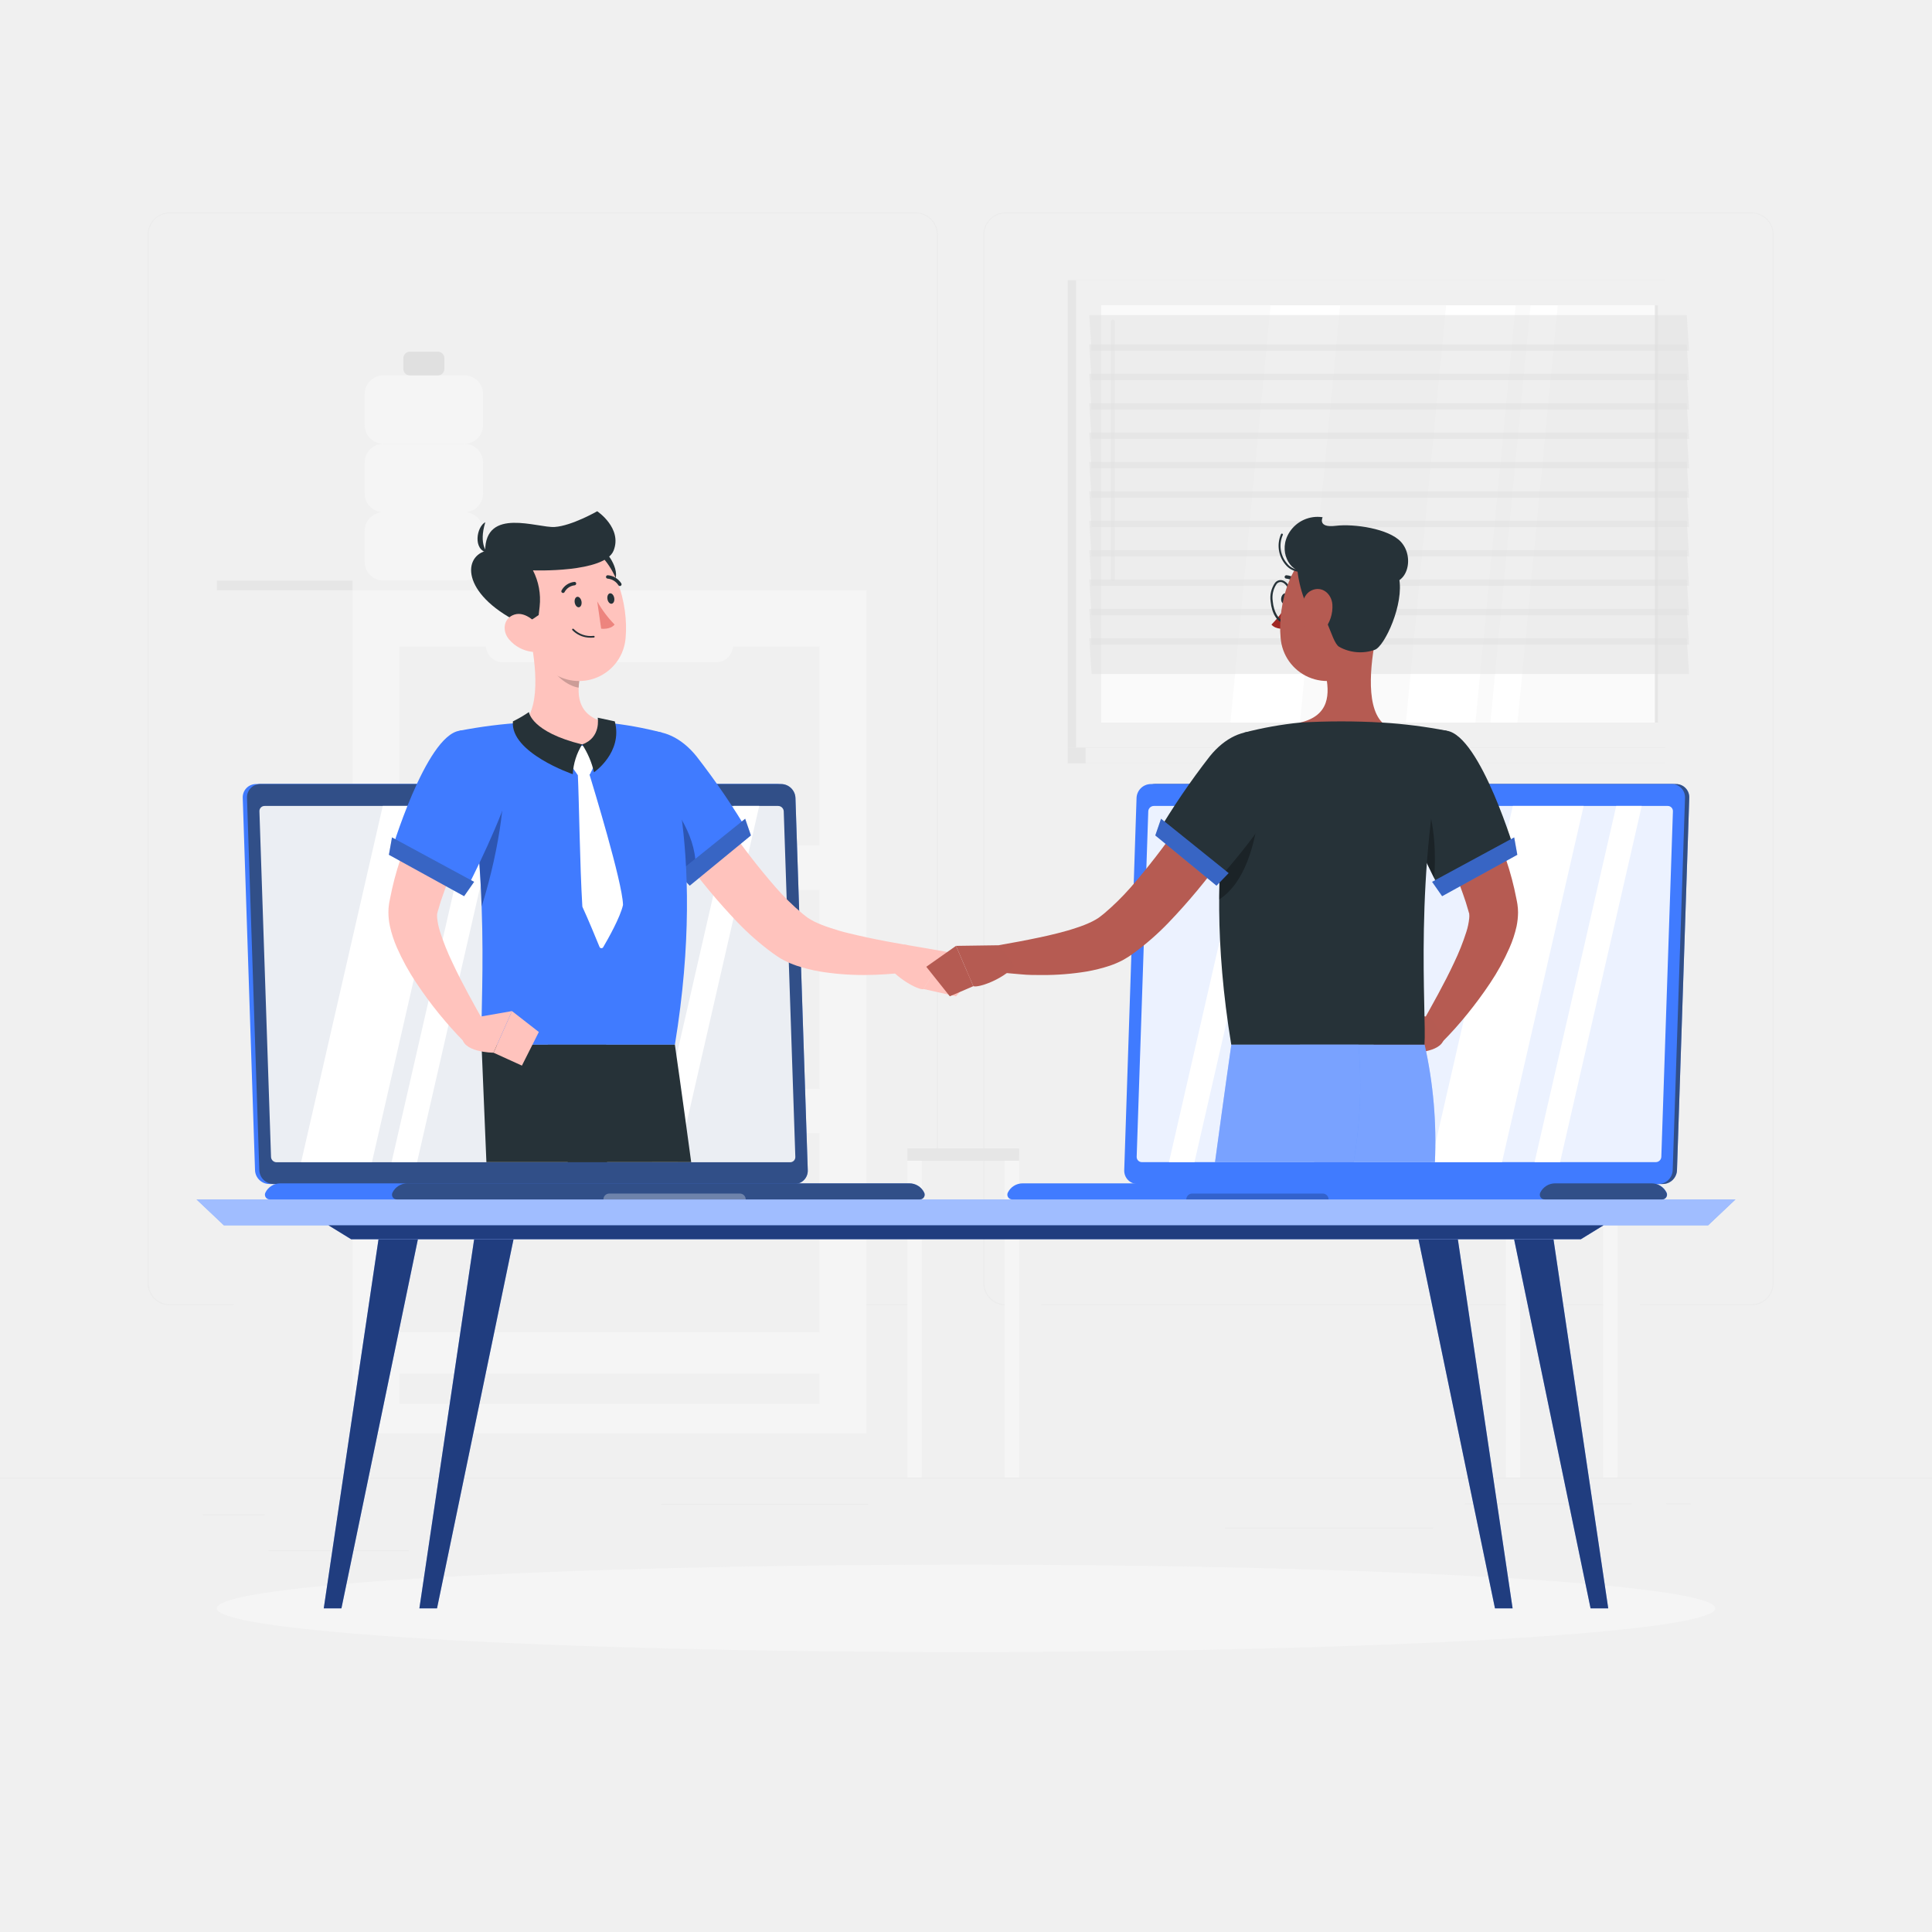
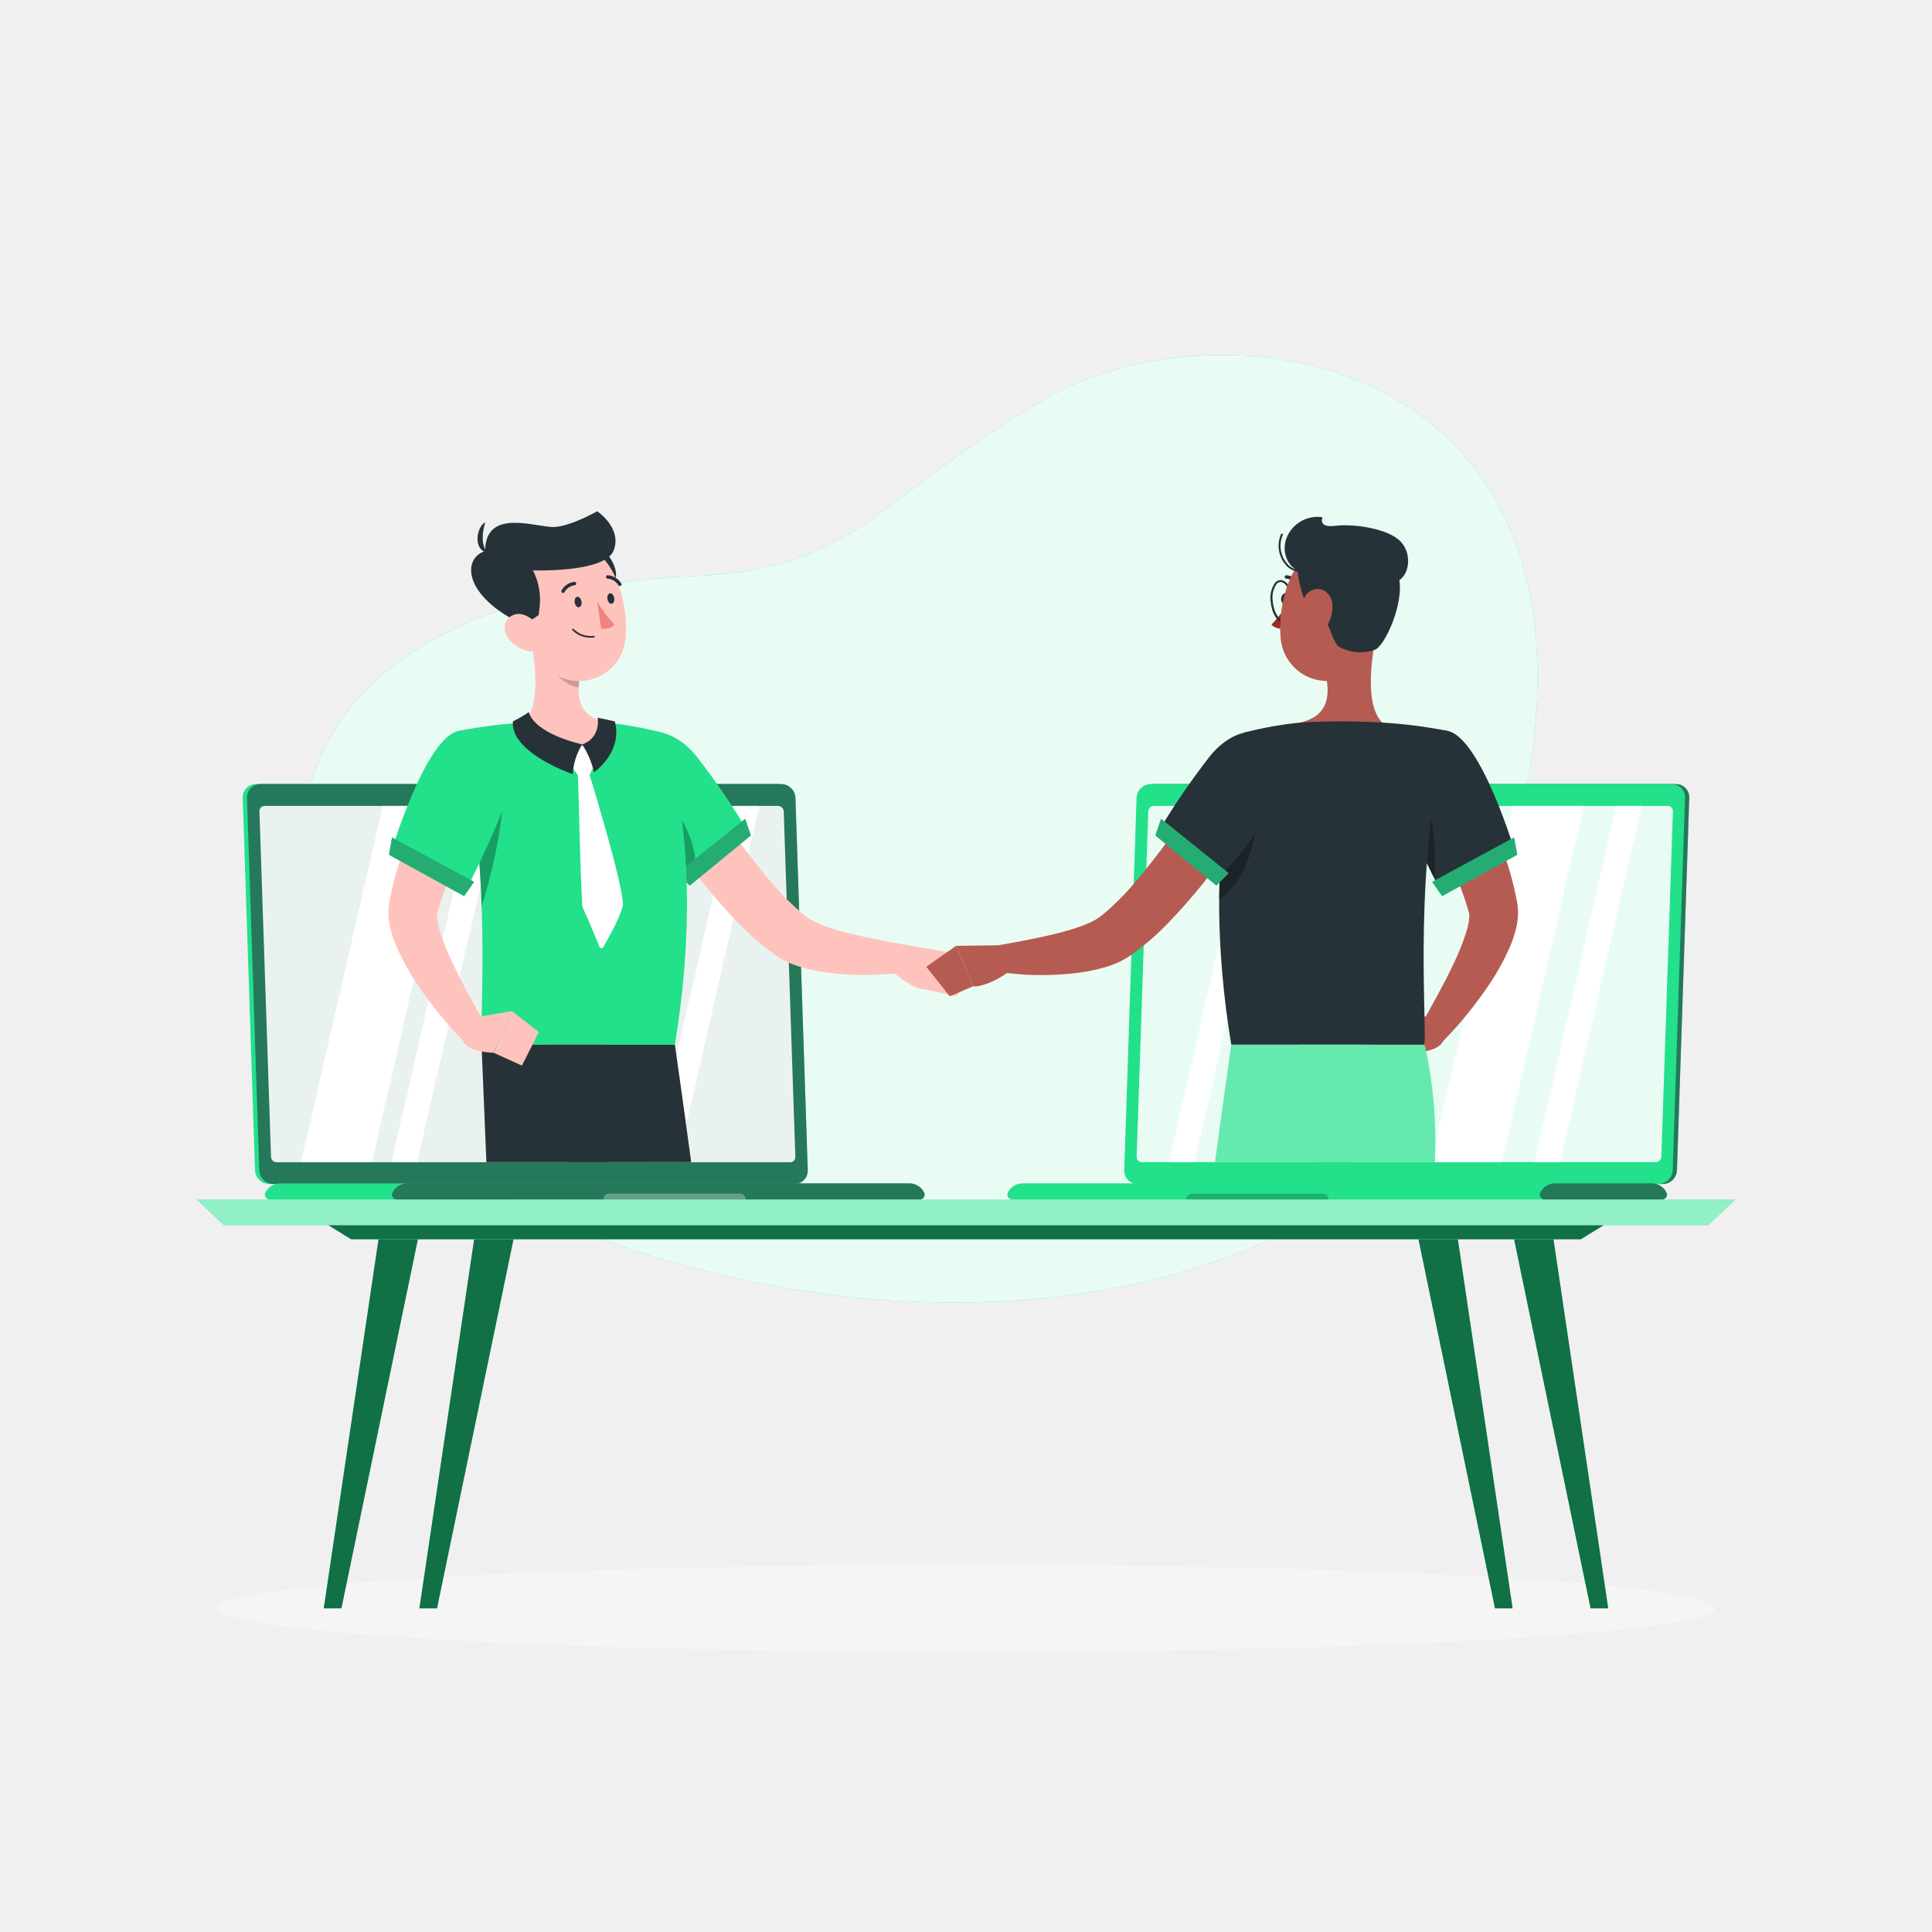
<svg xmlns="http://www.w3.org/2000/svg" viewBox="0 0 500 500">
-   <g id="freepik--background-complete--inject-437">
-     <rect y="382.4" width="500" height="0.25" style="fill:#ebebeb" />
-     <rect x="52.46" y="391.92" width="16.06" height="0.25" style="fill:#ebebeb" />
-     <rect x="171.14" y="389.21" width="53.53" height="0.25" style="fill:#ebebeb" />
-     <rect x="69.52" y="401.21" width="36.25" height="0.25" style="fill:#ebebeb" />
-     <rect x="379.14" y="389.08" width="43.19" height="0.25" style="fill:#ebebeb" />
-     <rect x="431.24" y="389.08" width="6.33" height="0.25" style="fill:#ebebeb" />
-     <rect x="317" y="395.31" width="53.89" height="0.25" style="fill:#ebebeb" />
-     <path d="M237,337.8H43.91a5.71,5.71,0,0,1-5.7-5.71V60.66A5.71,5.71,0,0,1,43.91,55H237a5.71,5.71,0,0,1,5.71,5.71V332.09A5.71,5.71,0,0,1,237,337.8ZM43.91,55.2a5.46,5.46,0,0,0-5.45,5.46V332.09a5.46,5.46,0,0,0,5.45,5.46H237a5.47,5.47,0,0,0,5.46-5.46V60.66A5.47,5.47,0,0,0,237,55.2Z" style="fill:#ebebeb" />
-     <path d="M453.31,337.8H260.21a5.72,5.72,0,0,1-5.71-5.71V60.66A5.72,5.72,0,0,1,260.21,55h193.1A5.71,5.71,0,0,1,459,60.66V332.09A5.71,5.71,0,0,1,453.31,337.8ZM260.21,55.2a5.47,5.47,0,0,0-5.46,5.46V332.09a5.47,5.47,0,0,0,5.46,5.46h193.1a5.47,5.47,0,0,0,5.46-5.46V60.66a5.47,5.47,0,0,0-5.46-5.46Z" style="fill:#ebebeb" />
-     <rect x="389.71" y="298.81" width="6.64" height="83.59" style="fill:#f5f5f5" />
-     <rect x="393.46" y="298.81" width="5.78" height="83.59" style="fill:#f0f0f0" />
-     <rect x="234.83" y="298.81" width="6.64" height="83.59" style="fill:#f5f5f5" />
-     <rect x="238.58" y="298.81" width="5.78" height="83.59" style="fill:#f0f0f0" />
-     <rect x="414.88" y="298.81" width="6.64" height="83.59" style="fill:#f5f5f5" />
-     <rect x="418.63" y="298.81" width="5.78" height="83.59" style="fill:#f0f0f0" />
-     <rect x="260" y="298.81" width="6.64" height="83.59" style="fill:#f5f5f5" />
-     <rect x="234.83" y="297.22" width="189.57" height="3.17" transform="translate(659.24 597.61) rotate(180)" style="fill:#f0f0f0" />
-     <rect x="234.83" y="297.22" width="28.92" height="3.17" transform="translate(498.58 597.61) rotate(180)" style="fill:#e6e6e6" />
-     <rect x="263.75" y="298.81" width="5.78" height="83.59" style="fill:#f0f0f0" />
-     <rect x="311.71" y="236.34" width="17.93" height="60.88" style="fill:#ebebeb" />
-     <polygon points="378.26 297.22 318.74 297.22 309.75 225.97 369.27 225.97 378.26 297.22" style="fill:#e0e0e0" />
-     <polygon points="381.76 297.22 320.28 297.22 311.29 225.97 372.77 225.97 381.76 297.22" style="fill:#f0f0f0" />
-     <polygon points="347.27 297.22 335.34 297.22 338.7 225.97 350.63 225.97 347.27 297.22" style="fill:#fafafa" />
-     <polygon points="360.94 297.22 349.2 297.22 352.56 225.97 364.3 225.97 360.94 297.22" style="fill:#fafafa" />
-     <rect x="276.32" y="72.51" width="154.63" height="120.99" style="fill:#e6e6e6" />
-     <rect x="278.49" y="72.51" width="157.1" height="120.99" style="fill:#f0f0f0" />
-     <rect x="276.32" y="193.5" width="154.63" height="4.05" style="fill:#e6e6e6" />
-     <rect x="280.96" y="193.5" width="157.1" height="4.05" style="fill:#f0f0f0" />
-     <rect x="303.04" y="60.95" width="108" height="144.11" transform="translate(490.05 -224.04) rotate(90)" style="fill:#fafafa" />
-     <polygon points="363.85 187 374.25 79.01 392.25 79.01 381.85 187 363.85 187" style="fill:#fff" />
-     <polygon points="318.43 187 328.83 79.01 346.83 79.01 336.43 187 318.43 187" style="fill:#fff" />
-     <path d="M288,150.4a.5.5,0,0,1-.49-.5V83.23a.5.5,0,0,1,1,0V149.9A.5.5,0,0,1,288,150.4Z" style="fill:#f0f0f0" />
-     <polygon points="385.71 187 396.11 79.01 403.13 79.01 392.73 187 385.71 187" style="fill:#fff" />
-     <rect x="374.69" y="132.59" width="108" height="0.82" transform="translate(561.69 -295.68) rotate(90)" style="fill:#e6e6e6" />
-     <polygon points="437.13 90.78 282.5 90.78 281.9 81.53 436.53 81.53 437.13 90.78" style="fill:#e0e0e0;opacity:0.5" />
-     <polygon points="437.13 105.99 282.5 105.99 281.9 96.74 436.53 96.74 437.13 105.99" style="fill:#e0e0e0;opacity:0.5" />
-     <polygon points="437.13 121.2 282.5 121.2 281.9 111.95 436.53 111.95 437.13 121.2" style="fill:#e0e0e0;opacity:0.5" />
-     <polygon points="437.13 136.41 282.5 136.41 281.9 127.16 436.53 127.16 437.13 136.41" style="fill:#e0e0e0;opacity:0.5" />
-     <polygon points="437.13 151.61 282.5 151.61 281.9 142.36 436.53 142.36 437.13 151.61" style="fill:#e0e0e0;opacity:0.5" />
-     <polygon points="437.13 166.82 282.5 166.82 281.9 157.57 436.53 157.57 437.13 166.82" style="fill:#e0e0e0;opacity:0.5" />
-     <polygon points="437.13 98.39 282.5 98.39 281.9 89.14 436.53 89.14 437.13 98.39" style="fill:#e0e0e0;opacity:0.5" />
-     <polygon points="437.13 113.59 282.5 113.59 281.9 104.34 436.53 104.34 437.13 113.59" style="fill:#e0e0e0;opacity:0.5" />
-     <polygon points="437.13 128.8 282.5 128.8 281.9 119.55 436.53 119.55 437.13 128.8" style="fill:#e0e0e0;opacity:0.5" />
-     <polygon points="437.13 144.01 282.5 144.01 281.9 134.76 436.53 134.76 437.13 144.01" style="fill:#e0e0e0;opacity:0.5" />
-     <polygon points="437.13 159.22 282.5 159.22 281.9 149.97 436.53 149.97 437.13 159.22" style="fill:#e0e0e0;opacity:0.5" />
-     <polygon points="437.13 174.43 282.5 174.43 281.9 165.17 436.53 165.17 437.13 174.43" style="fill:#e0e0e0;opacity:0.5" />
-     <rect x="94.39" y="114.85" width="30.63" height="17.7" rx="4.82" transform="translate(219.4 247.41) rotate(180)" style="fill:#f5f5f5" />
-     <rect x="94.39" y="97.15" width="30.63" height="17.7" rx="4.82" transform="translate(219.4 212) rotate(180)" style="fill:#f5f5f5" />
-     <rect x="104.4" y="91.02" width="10.61" height="6.13" rx="1.67" transform="translate(219.4 188.17) rotate(180)" style="fill:#e0e0e0" />
-     <rect x="94.39" y="132.56" width="30.63" height="17.7" rx="4.82" transform="translate(219.4 282.81) rotate(-180)" style="fill:#f5f5f5" />
-     <path d="M210.52,138s-1,12.3-39.89,12.3-39.9-12.3-39.9-12.3Z" style="fill:#f0f0f0" />
-     <rect x="60.42" y="152.75" width="30.82" height="218.23" style="fill:#f0f0f0" />
-     <rect x="66.33" y="370.98" width="151.98" height="11.42" style="fill:#f0f0f0" />
-     <rect x="91.23" y="152.75" width="132.99" height="218.23" transform="translate(315.46 523.72) rotate(180)" style="fill:#f5f5f5" />
-     <rect x="103.35" y="230.3" width="108.76" height="51.5" transform="translate(315.46 512.09) rotate(180)" style="fill:#f0f0f0" />
-     <rect x="103.35" y="293.28" width="108.76" height="51.5" transform="translate(315.46 638.06) rotate(180)" style="fill:#f0f0f0" />
-     <rect x="103.35" y="355.51" width="108.76" height="7.85" transform="translate(315.46 718.86) rotate(180)" style="fill:#f0f0f0" />
-     <path d="M185.37,234.37H130.09a4.33,4.33,0,0,1-4.32-4.32h0a4.33,4.33,0,0,1,4.32-4.31h55.28a4.33,4.33,0,0,1,4.32,4.31h0A4.33,4.33,0,0,1,185.37,234.37Z" style="fill:#f5f5f5" />
-     <rect x="103.35" y="167.31" width="108.76" height="51.5" transform="translate(315.46 386.12) rotate(180)" style="fill:#f0f0f0" />
-     <path d="M185.37,171.39H130.09a4.33,4.33,0,0,1-4.32-4.32h0a4.33,4.33,0,0,1,4.32-4.32h55.28a4.33,4.33,0,0,1,4.32,4.32h0A4.33,4.33,0,0,1,185.37,171.39Z" style="fill:#f5f5f5" />
-     <path d="M185.37,297.36H130.09a4.33,4.33,0,0,1-4.32-4.32h0a4.33,4.33,0,0,1,4.32-4.32h55.28a4.33,4.33,0,0,1,4.32,4.32h0A4.33,4.33,0,0,1,185.37,297.36Z" style="fill:#f5f5f5" />
-     <rect x="91.23" y="150.26" width="137.1" height="2.49" style="fill:#f0f0f0" />
-     <rect x="56.11" y="150.26" width="35.12" height="2.49" transform="translate(147.35 303.01) rotate(180)" style="fill:#e6e6e6" />
+   <g id="freepik--background-simple--inject-309">
+     <path d="M176,149.23c-121.85,8.5-120,94.86-47.65,159.35,67.21,34.58,158.28,40.32,218,2.71,36.32-23.63,38.13-68.63,49-108.79C415,91.39,316,76.43,270,103.6S221.9,148.06,176,149.23Z" style="fill:#23E08B" />
+     <path d="M176,149.23c-121.85,8.5-120,94.86-47.65,159.35,67.21,34.58,158.28,40.32,218,2.71,36.32-23.63,38.13-68.63,49-108.79C415,91.39,316,76.43,270,103.6S221.9,148.06,176,149.23Z" style="fill:#fff;opacity:0.9" />
  </g>
-   <g id="freepik--Shadow--inject-437">
-     <ellipse id="freepik--path--inject-437" cx="250" cy="416.24" rx="193.89" ry="11.32" style="fill:#f5f5f5" />
+   <g id="freepik--Shadow--inject-309">
+     <ellipse id="freepik--path--inject-309" cx="250" cy="416.24" rx="193.89" ry="11.32" style="fill:#f5f5f5" />
  </g>
-   <g id="freepik--Table--inject-437">
-     <polygon points="442.06 317.11 57.94 317.11 50.86 310.41 449.14 310.41 442.06 317.11" style="fill:#407BFF" />
+   <g id="freepik--Table--inject-309">
+     <polygon points="442.06 317.11 57.94 317.11 50.86 310.41 449.14 310.41 442.06 317.11" style="fill:#23E08B" />
    <polygon points="442.06 317.11 57.94 317.11 50.86 310.41 449.14 310.41 442.06 317.11" style="fill:#fff;opacity:0.5" />
-     <polygon points="409.12 320.72 90.88 320.72 85.01 317.11 414.99 317.11 409.12 320.72" style="fill:#407BFF" />
+     <polygon points="409.12 320.72 90.88 320.72 85.01 317.11 414.99 317.11 409.12 320.72" style="fill:#23E08B" />
    <polygon points="409.12 320.72 90.88 320.72 85.01 317.11 414.99 317.11 409.12 320.72" style="opacity:0.5" />
-     <polygon points="88.36 416.24 83.79 416.24 97.96 320.72 108.15 320.72 88.36 416.24" style="fill:#407BFF" />
+     <polygon points="88.36 416.24 83.79 416.24 97.96 320.72 108.15 320.72 88.36 416.24" style="fill:#23E08B" />
    <polygon points="88.36 416.24 83.79 416.24 97.96 320.72 108.15 320.72 88.36 416.24" style="opacity:0.5" />
-     <polygon points="113.1 416.24 108.54 416.24 122.71 320.72 132.9 320.72 113.1 416.24" style="fill:#407BFF" />
+     <polygon points="113.1 416.24 108.54 416.24 122.71 320.72 132.9 320.72 113.1 416.24" style="fill:#23E08B" />
    <polygon points="113.1 416.24 108.54 416.24 122.71 320.72 132.9 320.72 113.1 416.24" style="opacity:0.5" />
-     <polygon points="411.64 416.24 416.21 416.24 402.04 320.72 391.85 320.72 411.64 416.24" style="fill:#407BFF" />
+     <polygon points="411.64 416.24 416.21 416.24 402.04 320.72 391.85 320.72 411.64 416.24" style="fill:#23E08B" />
    <polygon points="411.64 416.24 416.21 416.24 402.04 320.72 391.85 320.72 411.64 416.24" style="opacity:0.5" />
-     <polygon points="386.9 416.24 391.46 416.24 377.29 320.72 367.1 320.72 386.9 416.24" style="fill:#407BFF" />
+     <polygon points="386.9 416.24 391.46 416.24 377.29 320.72 367.1 320.72 386.9 416.24" style="fill:#23E08B" />
    <polygon points="386.9 416.24 391.46 416.24 377.29 320.72 367.1 320.72 386.9 416.24" style="opacity:0.5" />
  </g>
-   <g id="freepik--character-1--inject-437">
-     <path d="M69.69,306.42H204.5a3.44,3.44,0,0,0,3.45-3.56l-3.19-96.38a3.74,3.74,0,0,0-3.69-3.57H66.27a3.43,3.43,0,0,0-3.45,3.57L66,302.86A3.71,3.71,0,0,0,69.69,306.42Z" style="fill:#407BFF" />
-     <path d="M70.79,306.42H205.6a3.44,3.44,0,0,0,3.45-3.56l-3.19-96.38a3.74,3.74,0,0,0-3.69-3.57H67.37a3.44,3.44,0,0,0-3.45,3.57l3.19,96.38A3.71,3.71,0,0,0,70.79,306.42Z" style="fill:#407BFF" />
+   <g id="freepik--character-1--inject-309">
+     <path d="M69.69,306.42H204.5a3.44,3.44,0,0,0,3.45-3.56l-3.19-96.38a3.74,3.74,0,0,0-3.69-3.57H66.27a3.43,3.43,0,0,0-3.45,3.57L66,302.86A3.71,3.71,0,0,0,69.69,306.42Z" style="fill:#23E08B" />
+     <path d="M70.79,306.42H205.6a3.44,3.44,0,0,0,3.45-3.56l-3.19-96.38a3.74,3.74,0,0,0-3.69-3.57H67.37a3.44,3.44,0,0,0-3.45,3.57l3.19,96.38A3.71,3.71,0,0,0,70.79,306.42Z" style="fill:#23E08B" />
    <g style="opacity:0.6">
      <path d="M70.79,306.42H205.6a3.44,3.44,0,0,0,3.45-3.56l-3.19-96.38a3.74,3.74,0,0,0-3.69-3.57H67.37a3.44,3.44,0,0,0-3.45,3.57l3.19,96.38A3.71,3.71,0,0,0,70.79,306.42Z" style="fill:#263238" />
    </g>
-     <path d="M72.53,306.25H235.34a4.27,4.27,0,0,1,3.84,2.4,1.23,1.23,0,0,1-1.12,1.76H69.81a1.23,1.23,0,0,1-1.13-1.76A4.28,4.28,0,0,1,72.53,306.25Z" style="fill:#407BFF" />
+     <path d="M72.53,306.25H235.34a4.27,4.27,0,0,1,3.84,2.4,1.23,1.23,0,0,1-1.12,1.76H69.81a1.23,1.23,0,0,1-1.13-1.76A4.28,4.28,0,0,1,72.53,306.25Z" style="fill:#23E08B" />
    <path d="M235.34,306.25H105.42a4.28,4.28,0,0,0-3.85,2.4,1.23,1.23,0,0,0,1.13,1.76H238.06a1.23,1.23,0,0,0,1.12-1.76A4.27,4.27,0,0,0,235.34,306.25Z" style="fill:#263238;opacity:0.6" />
    <path d="M157.68,308.89h33.8a1.52,1.52,0,0,1,1.51,1.52H156.16A1.52,1.52,0,0,1,157.68,308.89Z" style="fill:#fff;opacity:0.3" />
    <path d="M205.83,299.37l-3-89.4a1.46,1.46,0,0,0-1.44-1.39H68.48A1.33,1.33,0,0,0,67.14,210l3,89.4a1.44,1.44,0,0,0,1.43,1.39h133A1.34,1.34,0,0,0,205.83,299.37Z" style="fill:#fff;opacity:0.9" />
    <polygon points="96.26 300.76 77.93 300.76 99.06 208.58 117.39 208.58 96.26 300.76" style="fill:#fff" />
    <polygon points="107.94 300.76 101.34 300.76 122.47 208.58 129.07 208.58 107.94 300.76" style="fill:#fff" />
    <polygon points="175.37 300.76 168.77 300.76 189.9 208.58 196.49 208.58 175.37 300.76" style="fill:#fff" />
    <path d="M133.82,205.9a1.1,1.1,0,0,0,1.08,1,1,1,0,0,0,1-1,1.08,1.08,0,0,0-1.08-1A1,1,0,0,0,133.82,205.9Z" style="fill:#fff;opacity:0.4" />
    <path d="M176.74,196.06c1.77,2.84,3.68,5.85,5.59,8.75s3.87,5.8,5.87,8.64a181.63,181.63,0,0,0,12.57,16.23,63.62,63.62,0,0,0,6.85,6.73l.86.68a6.44,6.44,0,0,0,.59.45,16.11,16.11,0,0,0,1.61.93,30.08,30.08,0,0,0,4.18,1.66c1.51.51,3.1,1,4.72,1.37s3.29.8,5,1.15c3.35.71,6.85,1.36,10.22,1.94v7c-1.92.28-3.72.42-5.59.55s-3.72.18-5.6.19a69.62,69.62,0,0,1-11.46-.91,42.18,42.18,0,0,1-6.05-1.52,23.62,23.62,0,0,1-3.22-1.38c-.55-.26-1.13-.63-1.69-1l-1.29-.9a69.42,69.42,0,0,1-8.9-7.79,159.27,159.27,0,0,1-14.29-17.18q-3.25-4.45-6.26-9c-2-3.08-4-6.1-5.86-9.38Z" style="fill:#ffc3bd" />
-     <path d="M159.91,198c-1,8.78,19.93,29.76,19.93,29.76L194,215.94a192.12,192.12,0,0,0-13.75-20.21C172.2,185.76,161,188.07,159.91,198Z" style="fill:#407BFF" />
+     <path d="M159.91,198c-1,8.78,19.93,29.76,19.93,29.76L194,215.94a192.12,192.12,0,0,0-13.75-20.21C172.2,185.76,161,188.07,159.91,198Z" style="fill:#23E08B" />
    <path d="M171.35,204.23c-5.59-6-8.26-7.55-11.48-5.16.43,9.27,20,28.67,20,28.67C181.15,217.79,176.08,211.39,171.35,204.23Z" style="opacity:0.3" />
-     <polygon points="192.85 211.89 194.34 216.21 178.5 229.21 175.37 225.96 192.85 211.89" style="fill:#407BFF" />
+     <polygon points="192.85 211.89 194.34 216.21 178.5 229.21 175.37 225.96 192.85 211.89" style="fill:#23E08B" />
    <polygon points="192.85 211.89 194.34 216.21 178.5 229.21 175.37 225.96 192.85 211.89" style="fill:#263238;opacity:0.3" />
    <path d="M234.05,244.45l11,1.89L239,256c-1.44.23-7.18-2.88-9.72-6.74Z" style="fill:#ffc3bd" />
    <polygon points="251.8 252.86 247.41 257.84 238.99 255.95 245.03 246.34 251.8 252.86" style="fill:#ffc3bd" />
-     <path d="M171.3,189.59s12,28.22,3.36,80.78h-50c-.61-7.67,2.91-45.1-5.74-81.26A127.93,127.93,0,0,1,135.59,187a183.59,183.59,0,0,1,21.25,0A95.13,95.13,0,0,1,171.3,189.59Z" style="fill:#407BFF" />
+     <path d="M171.3,189.59s12,28.22,3.36,80.78h-50c-.61-7.67,2.91-45.1-5.74-81.26A127.93,127.93,0,0,1,135.59,187a183.59,183.59,0,0,1,21.25,0A95.13,95.13,0,0,1,171.3,189.59Z" style="fill:#23E08B" />
    <path d="M130.09,198c1,6-.34,20.18-5.44,36.64a238.66,238.66,0,0,0-4.91-42v-.07C123,192.3,129.1,192.46,130.09,198Z" style="opacity:0.3" />
    <path d="M136.86,163.07c1.58,6.84,3.35,19.37-1.27,23.93,0,0,2,5.66,14.7,5.66,14,0,6.55-5.66,6.55-5.66-7.69-1.82-7.69-7.48-6.55-12.79Z" style="fill:#ffc3bd" />
    <path d="M151.15,193.19l3,3.17a.64.64,0,0,1,.12.72l-1.5,3.13a.63.63,0,0,1-.55.37l-2.27.11a.63.63,0,0,1-.55-.28l-2.1-3a.65.65,0,0,1,0-.78l2.88-3.41A.63.63,0,0,1,151.15,193.19Z" style="fill:#fff" />
    <path d="M150.66,192.66a16.29,16.29,0,0,0-2.43,7.7s-16.23-5.55-15.49-13.67a32.15,32.15,0,0,0,4.15-2.41S137.42,189.41,150.66,192.66Z" style="fill:#263238" />
    <path d="M150.66,192.66a22.15,22.15,0,0,1,3.07,7.21s7.52-5.15,5.38-13.18l-4.42-.95S155.62,190.92,150.66,192.66Z" style="fill:#263238" />
    <path d="M152.5,200.24c1,3.32,8.54,27.94,8.73,33.83a.76.76,0,0,1,0,.15c-.7,3.17-3.84,8.73-5.12,10.91a.53.53,0,0,1-.95-.06c-.88-2.15-3-7.3-4.4-10.31a.61.61,0,0,1-.05-.18c-.66-10.75-.84-27.47-1.17-34.15a.53.53,0,0,1,.53-.56H152A.53.53,0,0,1,152.5,200.24Z" style="fill:#fff" />
    <path d="M142.34,167.61l7.95,6.59a21.51,21.51,0,0,0-.53,3.77c-2.93-.42-7-3.61-7.45-6.66A10,10,0,0,1,142.34,167.61Z" style="opacity:0.2" />
    <path d="M156.44,142.74c1.89,1.41,5.12,7.37,1,8.93S151.81,139.28,156.44,142.74Z" style="fill:#263238" />
    <path d="M134.4,154.87c1.89,9.11,2.54,14.52,7.87,18.71a12.09,12.09,0,0,0,19.64-8.53c.78-8.45-2.46-21.92-12-24.58A12.23,12.23,0,0,0,134.4,154.87Z" style="fill:#ffc3bd" />
    <path d="M135.59,161.73l3.82-2.55.25-2.22a16.54,16.54,0,0,0-1.73-9.35h0s18.57.69,20.87-5.12-4.24-10.18-4.24-10.18-6.57,3.77-11,4.07-18-5.24-18,6.23c-6,1.85-5.8,11.72,10,19.12" style="fill:#263238" />
    <path d="M126.23,143.06s-2.46-1.95-.63-7.91C123.35,136.27,122.27,142.36,126.23,143.06Z" style="fill:#263238" />
    <path d="M131.71,165.44a9.25,9.25,0,0,0,6,3.25c3.1.33,4-2.53,2.66-5.16-1.24-2.36-4.34-5.38-7.2-4.49S129.86,163.19,131.71,165.44Z" style="fill:#ffc3bd" />
    <path d="M178.88,300.76H146.93c-2.87-17.34-5.18-30.39-5.18-30.39h32.91S176.51,283.2,178.88,300.76Z" style="fill:#263238" />
    <path d="M125.88,300.76c-.72-17.34-1.26-30.39-1.26-30.39h32.26s.16,13.21.23,30.39Z" style="fill:#263238" />
    <path d="M148.73,155.9c.11.75.59,1.31,1.08,1.26s.8-.71.69-1.45-.59-1.31-1.08-1.26S148.62,155.15,148.73,155.9Z" style="fill:#263238" />
    <path d="M157.2,155c.11.75.59,1.31,1.08,1.25s.8-.7.69-1.44-.59-1.31-1.08-1.26S157.09,154.22,157.2,155Z" style="fill:#263238" />
    <path d="M154.56,155.64a28.32,28.32,0,0,0,4.5,6c-1.14,1.38-3.48,1.06-3.48,1.06Z" style="fill:#ed847e" />
    <path d="M152.14,165a7.33,7.33,0,0,0,1.55,0,.22.22,0,0,0,.2-.24.23.23,0,0,0-.25-.2,6.2,6.2,0,0,1-5.18-1.78.22.22,0,0,0-.34.29A6.44,6.44,0,0,0,152.14,165Z" style="fill:#263238" />
    <path d="M145.67,153.46a.43.43,0,0,0,.43-.22,3.35,3.35,0,0,1,2.6-1.76.45.45,0,0,0,.42-.47.44.44,0,0,0-.46-.42,4.27,4.27,0,0,0-3.33,2.21.44.44,0,0,0,.17.61A.34.34,0,0,0,145.67,153.46Z" style="fill:#263238" />
    <path d="M160.37,151.67a.47.47,0,0,0,.3-.08.45.45,0,0,0,.12-.61,4.56,4.56,0,0,0-3.51-2.11.45.45,0,0,0-.45.43.45.45,0,0,0,.44.45,3.68,3.68,0,0,1,2.78,1.72A.47.47,0,0,0,160.37,151.67Z" style="fill:#263238" />
    <path d="M128.47,203.16,126.25,207q-1.12,2-2.19,4-2.16,4-4.14,8.06c-1.3,2.71-2.54,5.43-3.65,8.17-.53,1.36-1.07,2.73-1.53,4.1l-.71,2.05-.59,2-.15.51-.08.26c0,.09,0,0,0,.06s0,.11-.07.22a5.69,5.69,0,0,0,0,1.18,17.34,17.34,0,0,0,.74,3.5,61.33,61.33,0,0,0,3.2,8c2.53,5.43,5.61,10.91,8.64,16.26l-5.53,4.32c-2.36-2.37-4.48-4.78-6.56-7.32s-4-5.18-5.89-8a60.2,60.2,0,0,1-5-9.09,29.64,29.64,0,0,1-1.84-5.62,17.32,17.32,0,0,1-.38-3.55,12.5,12.5,0,0,1,.16-2.14l.08-.52.07-.32.13-.65a75.77,75.77,0,0,1,2.63-10c1.06-3.22,2.3-6.32,3.62-9.38s2.77-6,4.32-8.94c.78-1.45,1.57-2.89,2.4-4.33s1.65-2.8,2.64-4.33Z" style="fill:#ffc3bd" />
-     <path d="M118.93,189.11c-8.8,1.29-17.87,31.93-17.87,31.93L120,231.53s7.67-14.58,11.33-25.4C135.16,194.79,128.36,187.73,118.93,189.11Z" style="fill:#407BFF" />
-     <polygon points="101.45 216.72 100.65 221.22 120.11 231.93 122.7 228.22 101.45 216.72" style="fill:#407BFF" />
+     <path d="M118.93,189.11c-8.8,1.29-17.87,31.93-17.87,31.93L120,231.53s7.67-14.58,11.33-25.4C135.16,194.79,128.36,187.73,118.93,189.11Z" style="fill:#23E08B" />
+     <polygon points="101.45 216.72 100.65 221.22 120.11 231.93 122.7 228.22 101.45 216.72" style="fill:#23E08B" />
    <polygon points="101.45 216.72 100.65 221.22 120.11 231.93 122.7 228.22 101.45 216.72" style="fill:#263238;opacity:0.3" />
    <path d="M123.2,263.29l9.3-1.62-4.77,10.77s-8.5-.05-8.11-4.43Z" style="fill:#ffc3bd" />
    <polygon points="139.45 267.08 135.07 275.78 127.73 272.44 132.5 261.67 139.45 267.08" style="fill:#ffc3bd" />
  </g>
-   <g id="freepik--character-2--inject-437">
-     <path d="M430.31,306.42H295.5a3.44,3.44,0,0,1-3.45-3.56l3.19-96.38a3.74,3.74,0,0,1,3.69-3.57h134.8a3.43,3.43,0,0,1,3.45,3.57L434,302.86A3.71,3.71,0,0,1,430.31,306.42Z" style="fill:#407BFF" />
+   <g id="freepik--character-2--inject-309">
+     <path d="M430.31,306.42H295.5a3.44,3.44,0,0,1-3.45-3.56l3.19-96.38a3.74,3.74,0,0,1,3.69-3.57h134.8a3.43,3.43,0,0,1,3.45,3.57L434,302.86A3.71,3.71,0,0,1,430.31,306.42Z" style="fill:#23E08B" />
    <path d="M430.31,306.42H295.5a3.44,3.44,0,0,1-3.45-3.56l3.19-96.38a3.74,3.74,0,0,1,3.69-3.57h134.8a3.43,3.43,0,0,1,3.45,3.57L434,302.86A3.71,3.71,0,0,1,430.31,306.42Z" style="fill:#263238;opacity:0.6" />
-     <path d="M429.21,306.42H294.4a3.44,3.44,0,0,1-3.45-3.56l3.19-96.38a3.74,3.74,0,0,1,3.69-3.57h134.8a3.44,3.44,0,0,1,3.45,3.57l-3.19,96.38A3.71,3.71,0,0,1,429.21,306.42Z" style="fill:#407BFF" />
-     <path d="M427.47,306.25H264.66a4.27,4.27,0,0,0-3.84,2.4,1.23,1.23,0,0,0,1.12,1.76H430.19a1.23,1.23,0,0,0,1.13-1.76A4.28,4.28,0,0,0,427.47,306.25Z" style="fill:#407BFF" />
+     <path d="M429.21,306.42H294.4a3.44,3.44,0,0,1-3.45-3.56l3.19-96.38a3.74,3.74,0,0,1,3.69-3.57h134.8a3.44,3.44,0,0,1,3.45,3.57l-3.19,96.38A3.71,3.71,0,0,1,429.21,306.42Z" style="fill:#23E08B" />
+     <path d="M427.47,306.25H264.66a4.27,4.27,0,0,0-3.84,2.4,1.23,1.23,0,0,0,1.12,1.76H430.19a1.23,1.23,0,0,0,1.13-1.76A4.28,4.28,0,0,0,427.47,306.25Z" style="fill:#23E08B" />
    <path d="M427.47,306.25h-25a4.28,4.28,0,0,0-3.85,2.4,1.23,1.23,0,0,0,1.13,1.76h30.39a1.23,1.23,0,0,0,1.13-1.76A4.28,4.28,0,0,0,427.47,306.25Z" style="fill:#263238;opacity:0.6" />
    <path d="M342.32,308.89h-33.8a1.52,1.52,0,0,0-1.51,1.52h36.83A1.52,1.52,0,0,0,342.32,308.89Z" style="opacity:0.2" />
    <path d="M294.17,299.37l3-89.4a1.46,1.46,0,0,1,1.44-1.39h133a1.33,1.33,0,0,1,1.34,1.39l-3,89.4a1.44,1.44,0,0,1-1.43,1.39h-133A1.34,1.34,0,0,1,294.17,299.37Z" style="fill:#fff;opacity:0.9" />
    <polygon points="388.72 300.76 370.39 300.76 391.52 208.58 409.85 208.58 388.72 300.76" style="fill:#fff" />
    <polygon points="309.13 300.76 302.53 300.76 323.66 208.58 330.25 208.58 309.13 300.76" style="fill:#fff" />
    <polygon points="403.75 300.76 397.15 300.76 418.28 208.58 424.88 208.58 403.75 300.76" style="fill:#fff" />
    <path d="M366.18,205.9a1.1,1.1,0,0,1-1.08,1,1,1,0,0,1-1-1,1.08,1.08,0,0,1,1.08-1A1,1,0,0,1,366.18,205.9Z" style="opacity:0.4" />
    <path d="M356.46,163.07c-1.57,6.84-3.35,19.37,1.28,23.93,0,0-2,5.66-14.7,5.66-14,0-6.55-5.66-6.55-5.66,7.69-1.82,7.69-7.48,6.54-12.79Z" style="fill:#b55b52" />
    <path d="M376.81,195.56c1,1.53,1.82,2.87,2.64,4.33s1.63,2.88,2.41,4.33c1.54,2.92,3,5.89,4.32,8.94s2.56,6.16,3.61,9.38a75.79,75.79,0,0,1,2.64,10l.13.65.06.32.09.52a14.91,14.91,0,0,1,.16,2.14,18.84,18.84,0,0,1-.38,3.55,29.63,29.63,0,0,1-1.85,5.62,59.3,59.3,0,0,1-5,9.09c-1.86,2.79-3.82,5.43-5.9,8a97.82,97.82,0,0,1-6.56,7.32l-5.52-4.32c3-5.35,6.11-10.83,8.64-16.26a61.23,61.23,0,0,0,3.19-8,17.34,17.34,0,0,0,.74-3.5,5.18,5.18,0,0,0,0-1.18c0-.11,0-.21-.08-.22l0-.06-.07-.26-.15-.51-.6-2-.7-2.05c-.47-1.37-1-2.74-1.54-4.1-1.11-2.74-2.35-5.46-3.64-8.17s-2.71-5.39-4.14-8.06q-1.06-2-2.19-4l-2.22-3.83Z" style="fill:#b65b52" />
    <path d="M374.4,189.11c8.8,1.29,17.86,31.93,17.86,31.93l-18.93,10.49S365.65,217,362,206.13C358.16,194.79,365,187.73,374.4,189.11Z" style="fill:#263238" />
    <path d="M368.67,205.9,367.24,219c1.43,3.15,2.83,6,3.92,8.25C371.57,222,371.56,213.46,368.67,205.9Z" style="opacity:0.3" />
-     <polygon points="391.87 216.72 392.68 221.22 373.22 231.93 370.63 228.22 391.87 216.72" style="fill:#407BFF" />
+     <polygon points="391.87 216.72 392.68 221.22 373.22 231.93 370.63 228.22 391.87 216.72" style="fill:#23E08B" />
    <polygon points="391.87 216.72 392.68 221.22 373.22 231.93 370.63 228.22 391.87 216.72" style="fill:#263238;opacity:0.3" />
    <path d="M370.13,263.29l-9.31-1.62,4.78,10.77s8.49-.05,8.1-4.43Z" style="fill:#b55b52" />
    <polygon points="353.88 267.08 358.25 275.78 365.6 272.44 360.82 261.67 353.88 267.08" style="fill:#b55b52" />
    <path d="M322,189.59s-12,28.22-3.35,80.78h50c.61-7.67-2.92-45.1,5.74-81.26A128.23,128.23,0,0,0,357.74,187a183.59,183.59,0,0,0-21.25,0A95.11,95.11,0,0,0,322,189.59Z" style="fill:#263238" />
    <path d="M316.65,213.73a169.84,169.84,0,0,0-1.11,19.05c6.8-4.43,9.22-14.59,10.18-21.95Z" style="opacity:0.3" />
    <path d="M328.78,203.28c-1.91,3.28-3.84,6.3-5.86,9.38s-4.09,6.07-6.26,9a159.38,159.38,0,0,1-14.3,17.18,70,70,0,0,1-8.89,7.79l-1.3.9c-.56.34-1.14.71-1.68,1a24.27,24.27,0,0,1-3.23,1.38,42.18,42.18,0,0,1-6.05,1.52,69.53,69.53,0,0,1-11.46.91c-1.87,0-3.74,0-5.59-.19s-3.68-.27-5.6-.55v-7c3.37-.58,6.87-1.23,10.21-1.94,1.68-.35,3.35-.73,5-1.15s3.22-.86,4.72-1.37a29.59,29.59,0,0,0,4.18-1.66,16.11,16.11,0,0,0,1.61-.93c.25-.15.4-.31.6-.45l.86-.68a65.51,65.51,0,0,0,6.85-6.73,185.42,185.42,0,0,0,12.57-16.23c2-2.84,3.93-5.74,5.87-8.64s3.81-5.91,5.59-8.75Z" style="fill:#b65b52" />
    <path d="M333.41,198c1,8.78-18.58,30.08-18.58,30.08l-15.49-12.12a191.23,191.23,0,0,1,13.74-20.21C321.12,185.76,332.3,188.07,333.41,198Z" style="fill:#263238" />
-     <polygon points="300.48 211.89 298.99 216.21 314.82 229.21 317.96 225.96 300.48 211.89" style="fill:#407BFF" />
+     <polygon points="300.48 211.89 298.99 216.21 314.82 229.21 317.96 225.96 300.48 211.89" style="fill:#23E08B" />
    <polygon points="300.48 211.89 298.99 216.21 314.82 229.21 317.96 225.96 300.48 211.89" style="fill:#263238;opacity:0.3" />
    <path d="M258.56,244.63l-11.15.16,4.49,10.44c1.38.45,7.54-1.74,10.64-5.16Z" style="fill:#b55b52" />
    <polygon points="239.72 250.2 245.81 257.84 251.9 255.22 247.41 244.79 239.72 250.2" style="fill:#b55b52" />
    <path d="M333.35,155c-.11.75-.59,1.31-1.08,1.25s-.8-.7-.7-1.44.6-1.31,1.09-1.26S333.46,154.22,333.35,155Z" style="fill:#263238" />
    <path d="M333.56,155.64a28.13,28.13,0,0,1-4.51,6c1.15,1.38,3.49,1.06,3.49,1.06Z" style="fill:#a02724" />
    <path d="M332.29,161.16c-1.67,0-3.18-2.41-3.45-5.49A6.72,6.72,0,0,1,330,150.8a1.88,1.88,0,0,1,1.4-.68h0c1.67,0,3.18,2.4,3.45,5.48h0a6.7,6.7,0,0,1-1.14,4.88,1.92,1.92,0,0,1-1.4.68Zm-.9-10.54h0a1.39,1.39,0,0,0-1,.51,6.26,6.26,0,0,0-1,4.5c.24,2.73,1.59,5,3,5h0a1.4,1.4,0,0,0,1-.52,6.18,6.18,0,0,0,1-4.49C334.1,152.92,332.75,150.62,331.39,150.62Z" style="fill:#263238" />
    <path d="M336,151.67a.44.44,0,0,0,.29-.08.44.44,0,0,0,.13-.61,4.56,4.56,0,0,0-3.51-2.11.45.45,0,0,0-.45.43.45.45,0,0,0,.44.45,3.68,3.68,0,0,1,2.78,1.72A.47.47,0,0,0,336,151.67Z" style="fill:#263238" />
    <path d="M358.93,154.87c-1.9,9.11-2.54,14.52-7.88,18.71a12.09,12.09,0,0,1-19.63-8.53c-.78-8.45,2.45-21.92,12-24.58A12.24,12.24,0,0,1,358.93,154.87Z" style="fill:#b55b52" />
-     <path d="M371.35,300.76a115.12,115.12,0,0,0-2.65-30.39H336.44a121.63,121.63,0,0,1,3.69,30.39Z" style="fill:#407BFF" />
+     <path d="M371.35,300.76a115.12,115.12,0,0,0-2.65-30.39H336.44a121.63,121.63,0,0,1,3.69,30.39Z" style="fill:#23E08B" />
    <path d="M371.35,300.76a115.12,115.12,0,0,0-2.65-30.39H336.44a121.63,121.63,0,0,1,3.69,30.39Z" style="fill:#fff;opacity:0.3" />
    <path d="M339.17,157.61c-1.78-.89-4-9.78-3.39-12.94s7.78-6.56,14.83-5.28,10.08,3.75,11.45,10.17c1.41,6.66-3.73,17.75-6.27,18.61a11.24,11.24,0,0,1-9.23-.78C344.29,166,343.11,155.78,339.17,157.61Z" style="fill:#263238" />
    <path d="M337.3,147.86c-3.44.2-6.72-5.28-3.56-10.17a8.65,8.65,0,0,1,8.56-3.83s-1.44,2.81,3.36,2.22,13.74.75,16.86,4.11c3.86,4.14,1.53,12.28-4.28,10.28S337.3,147.86,337.3,147.86Z" style="fill:#263238" />
    <path d="M336.38,148a5.07,5.07,0,0,1-3.72-1.9,7.56,7.56,0,0,1-1.14-7.85.25.25,0,1,1,.47.19,7,7,0,0,0,1.05,7.33,4.22,4.22,0,0,0,4.07,1.64.26.26,0,0,1,.3.18.26.26,0,0,1-.18.31A3.53,3.53,0,0,1,336.38,148Z" style="fill:#263238" />
    <path d="M344.82,156.46a9.28,9.28,0,0,1-2.13,6.51c-2,2.37-4.67.94-5.48-1.91-.73-2.57-.56-6.89,2.13-8.22S344.61,153.57,344.82,156.46Z" style="fill:#b55b52" />
-     <path d="M314.45,300.76H350.3a117.84,117.84,0,0,0,1.27-30.39h-32.9S316.82,283.2,314.45,300.76Z" style="fill:#407BFF" />
+     <path d="M314.45,300.76H350.3a117.84,117.84,0,0,0,1.27-30.39h-32.9S316.82,283.2,314.45,300.76Z" style="fill:#23E08B" />
    <path d="M314.45,300.76H350.3a117.84,117.84,0,0,0,1.27-30.39h-32.9S316.82,283.2,314.45,300.76Z" style="fill:#fff;opacity:0.3" />
  </g>
</svg>
